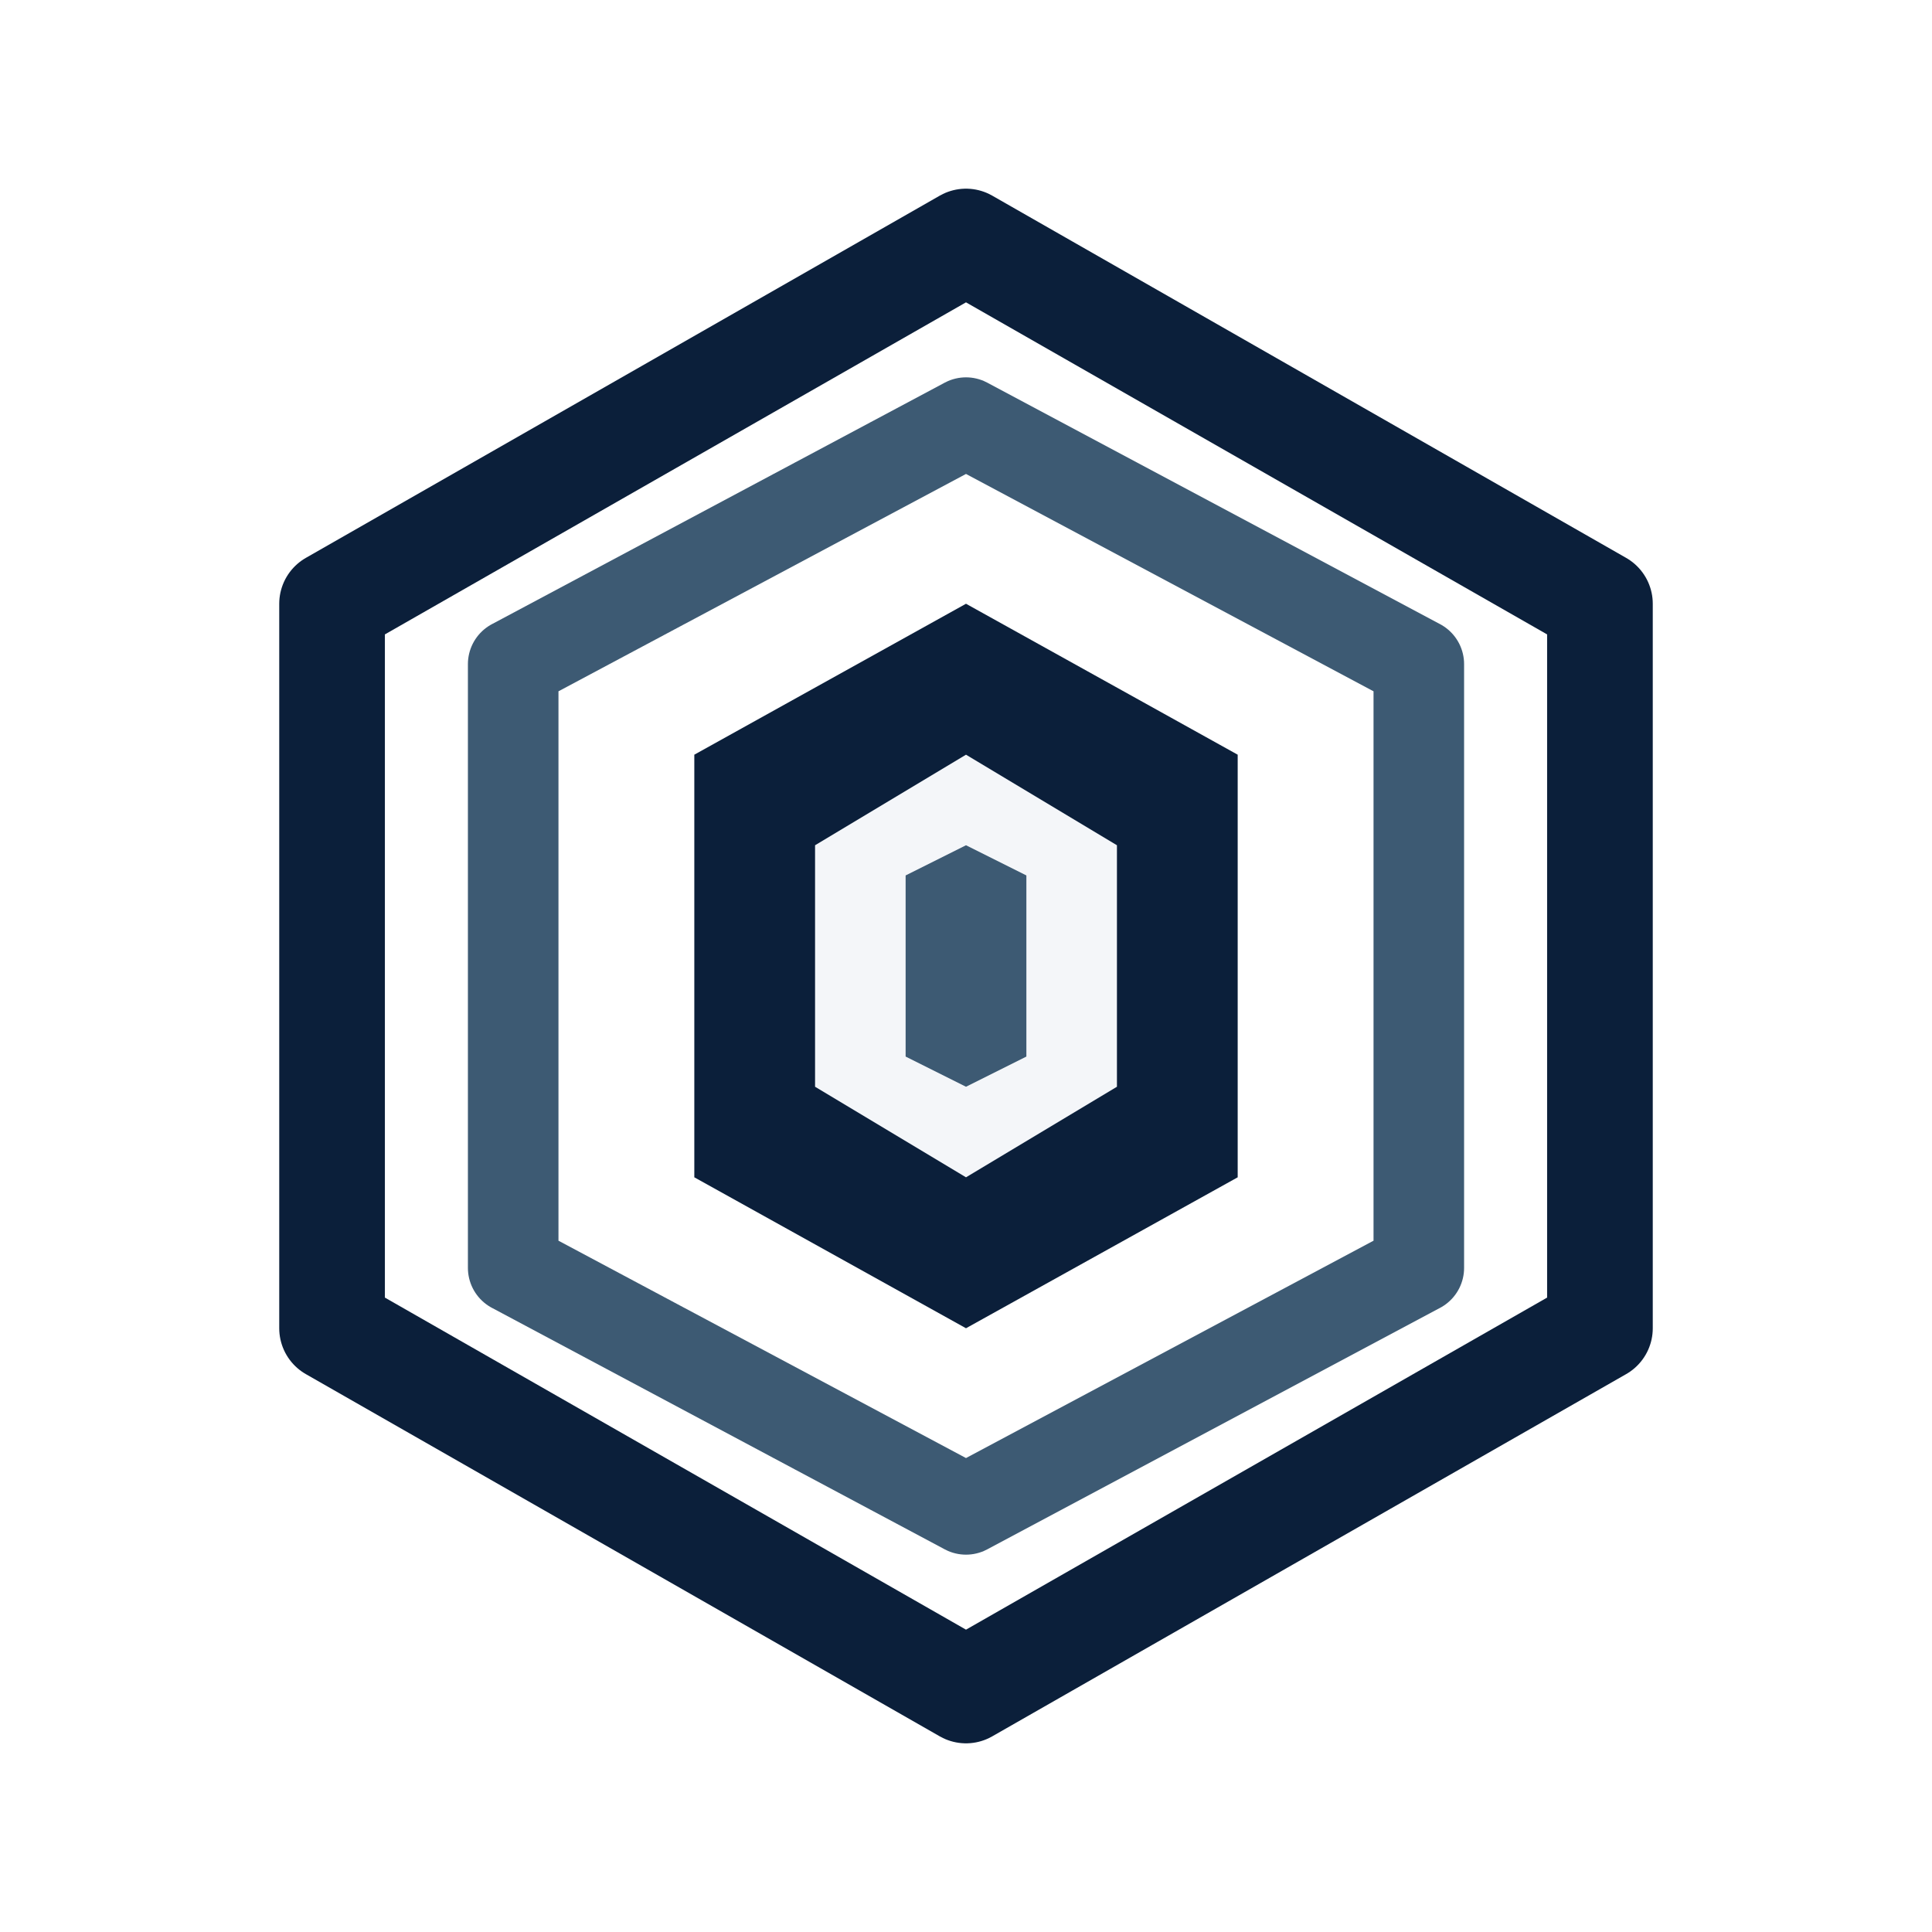
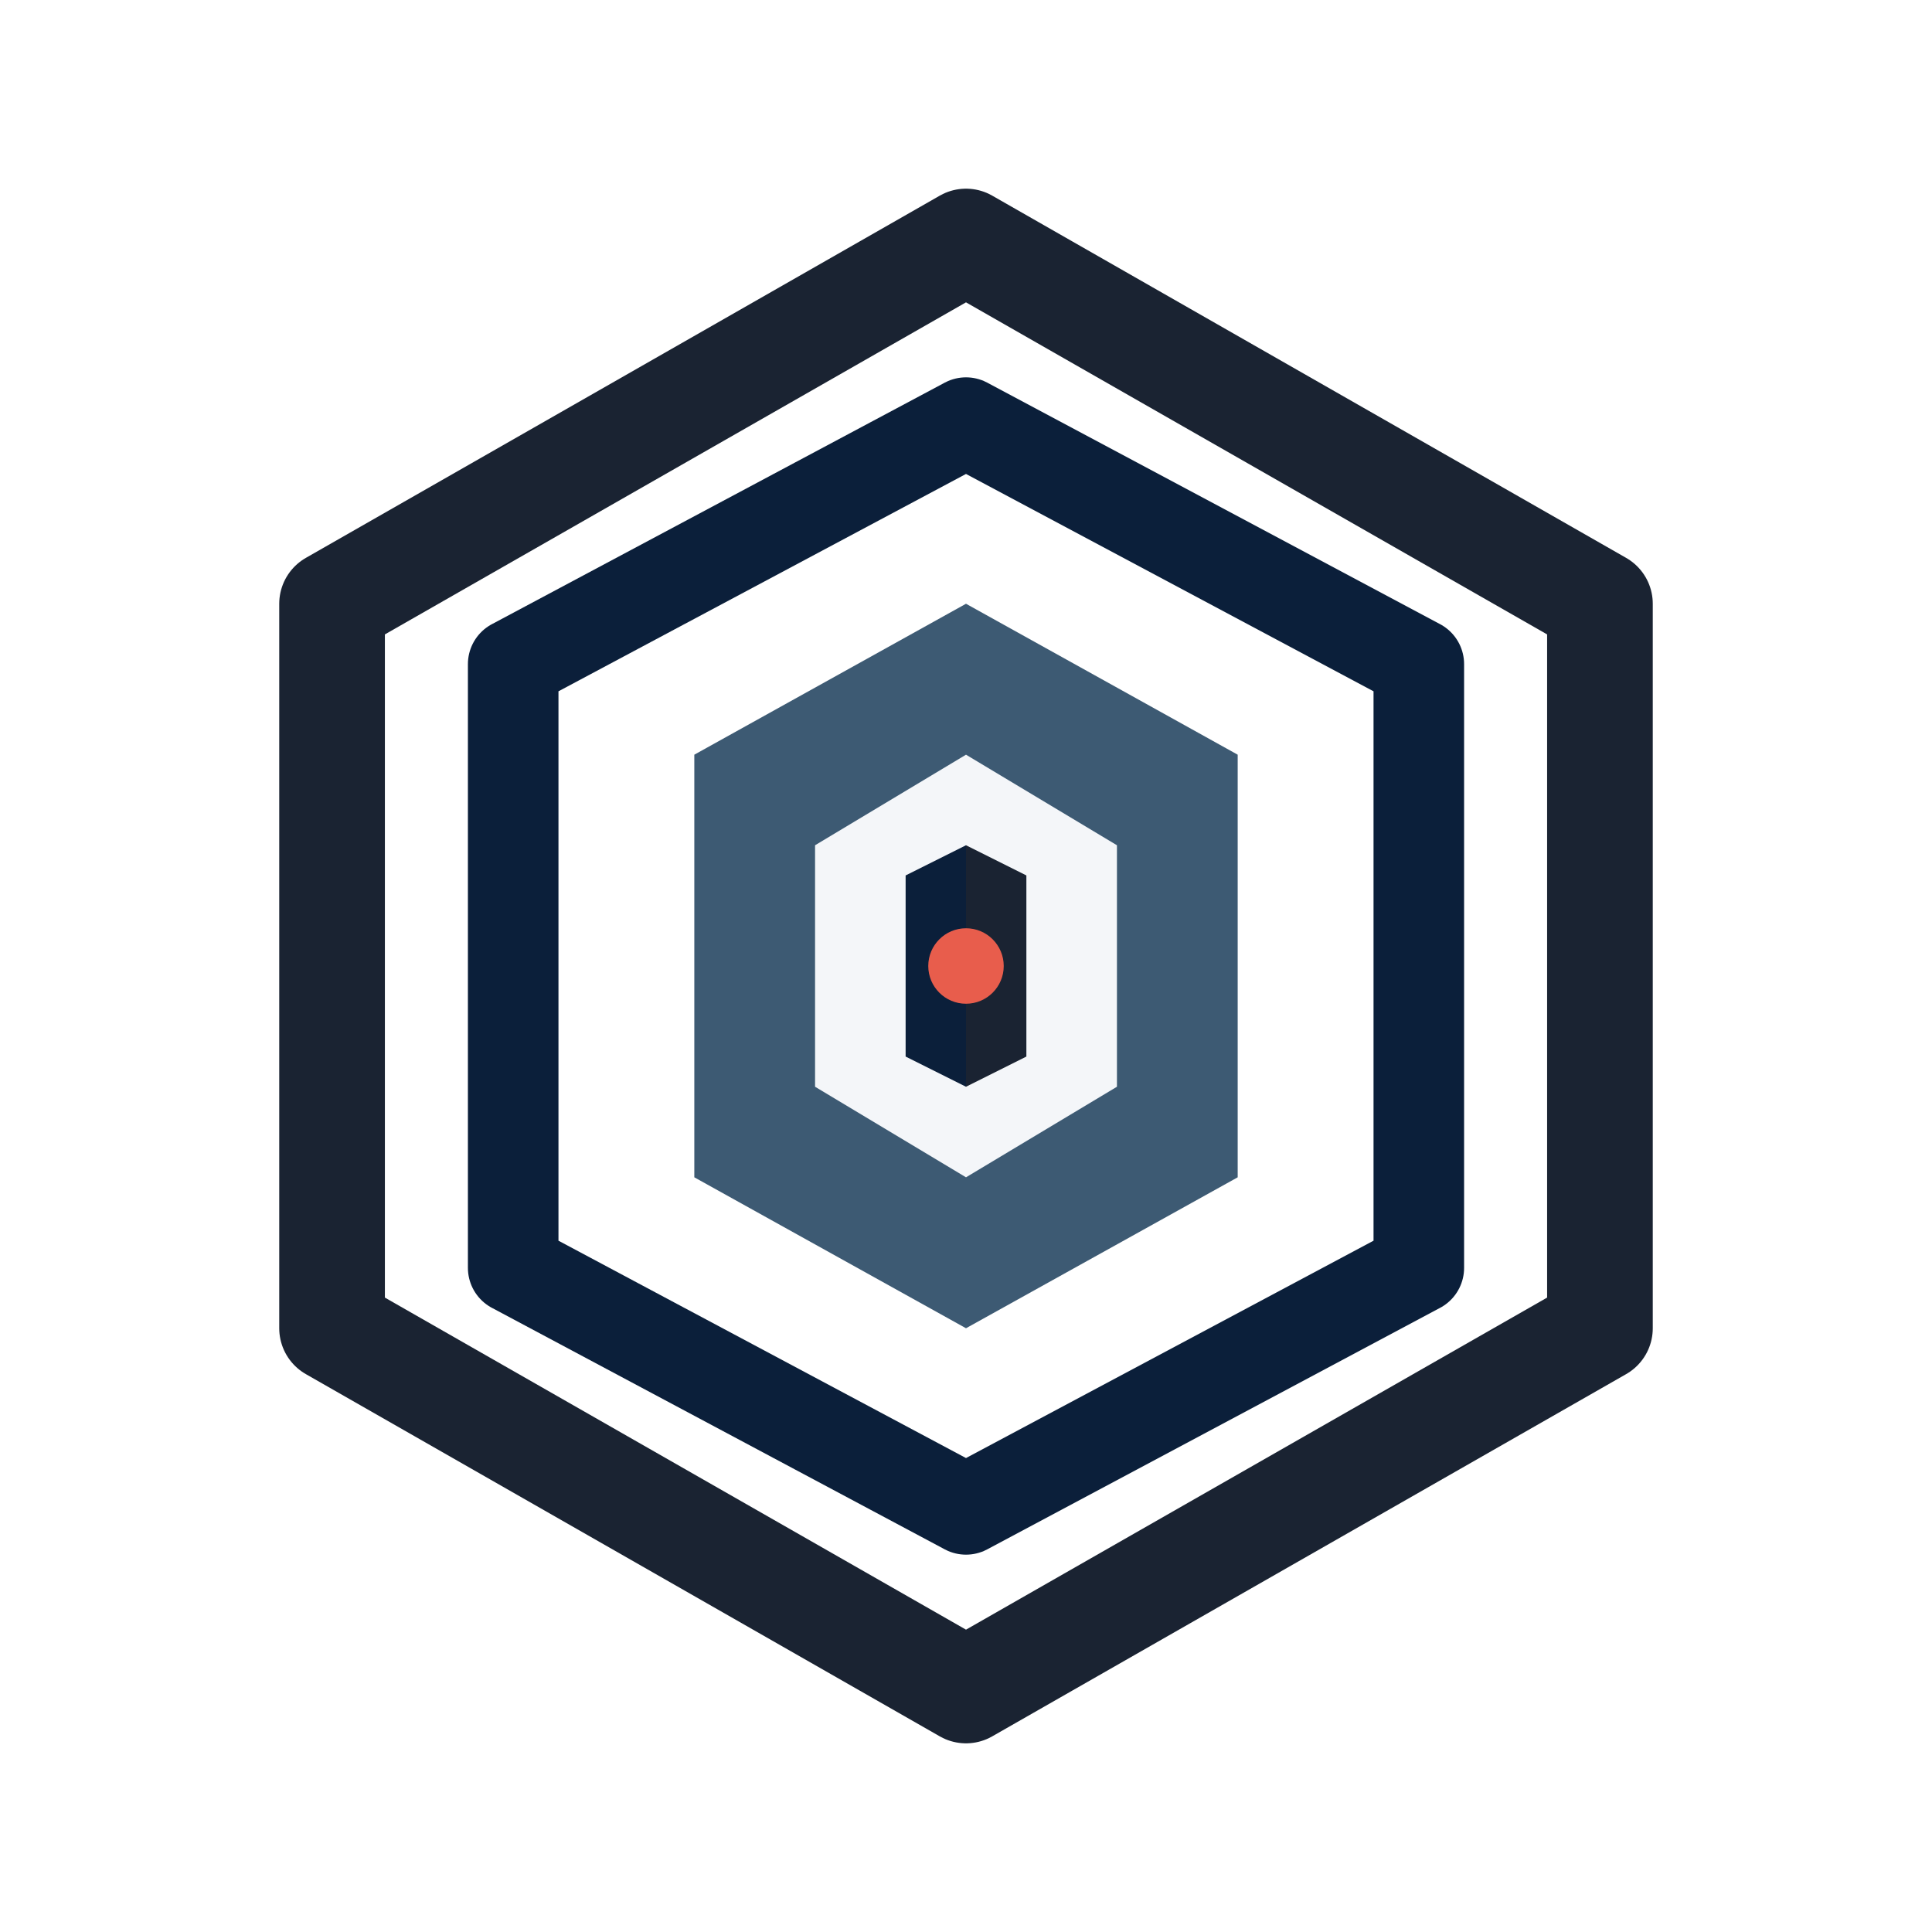
<svg xmlns="http://www.w3.org/2000/svg" viewBox="0 0 512 512" fill="none" role="img" aria-label="Vector Core Nested">
-   <path d="M256 64 L424 160 V352 L256 448 L88 352 V160 Z" stroke="#0B1F3A" stroke-width="28" fill="none" stroke-linejoin="round" />
-   <path d="M256 112 L376 176 V336 L256 400 L136 336 V176 Z" stroke="#3D5A73" stroke-width="24" fill="none" stroke-linejoin="round" />
-   <path d="M256 160 L328 200 V312 L256 352 L184 312 V200 Z" fill="#0B1F3A" />
+   <path d="M256 64 L424 160 V352 L256 448 L88 352 V160 Z" stroke="#1A2332" stroke-width="28" fill="none" stroke-linejoin="round" />
+   <path d="M256 112 L376 176 V336 L256 400 L136 336 V176 Z" stroke="#0B1F3A" stroke-width="24" fill="none" stroke-linejoin="round" />
+   <path d="M256 160 L328 200 V312 L256 352 L184 312 V200 Z" fill="#3D5A73" />
  <path d="M256 200 L296 224 V288 L256 312 L216 288 V224 Z" fill="#F4F6F9" />
-   <path d="M256 224 V288 L240 280 V232 Z" fill="#3D5A73" />
-   <path d="M256 224 L272 232 V280 L256 288 Z" fill="#3D5A73" />
+   <path d="M256 224 V288 L240 280 V232 Z" fill="#0B1F3A" />
+   <path d="M256 224 L272 232 V280 L256 288 Z" fill="#1A2332" />
+   <circle cx="256" cy="256" r="10" fill="#E85D4C" />
</svg>
